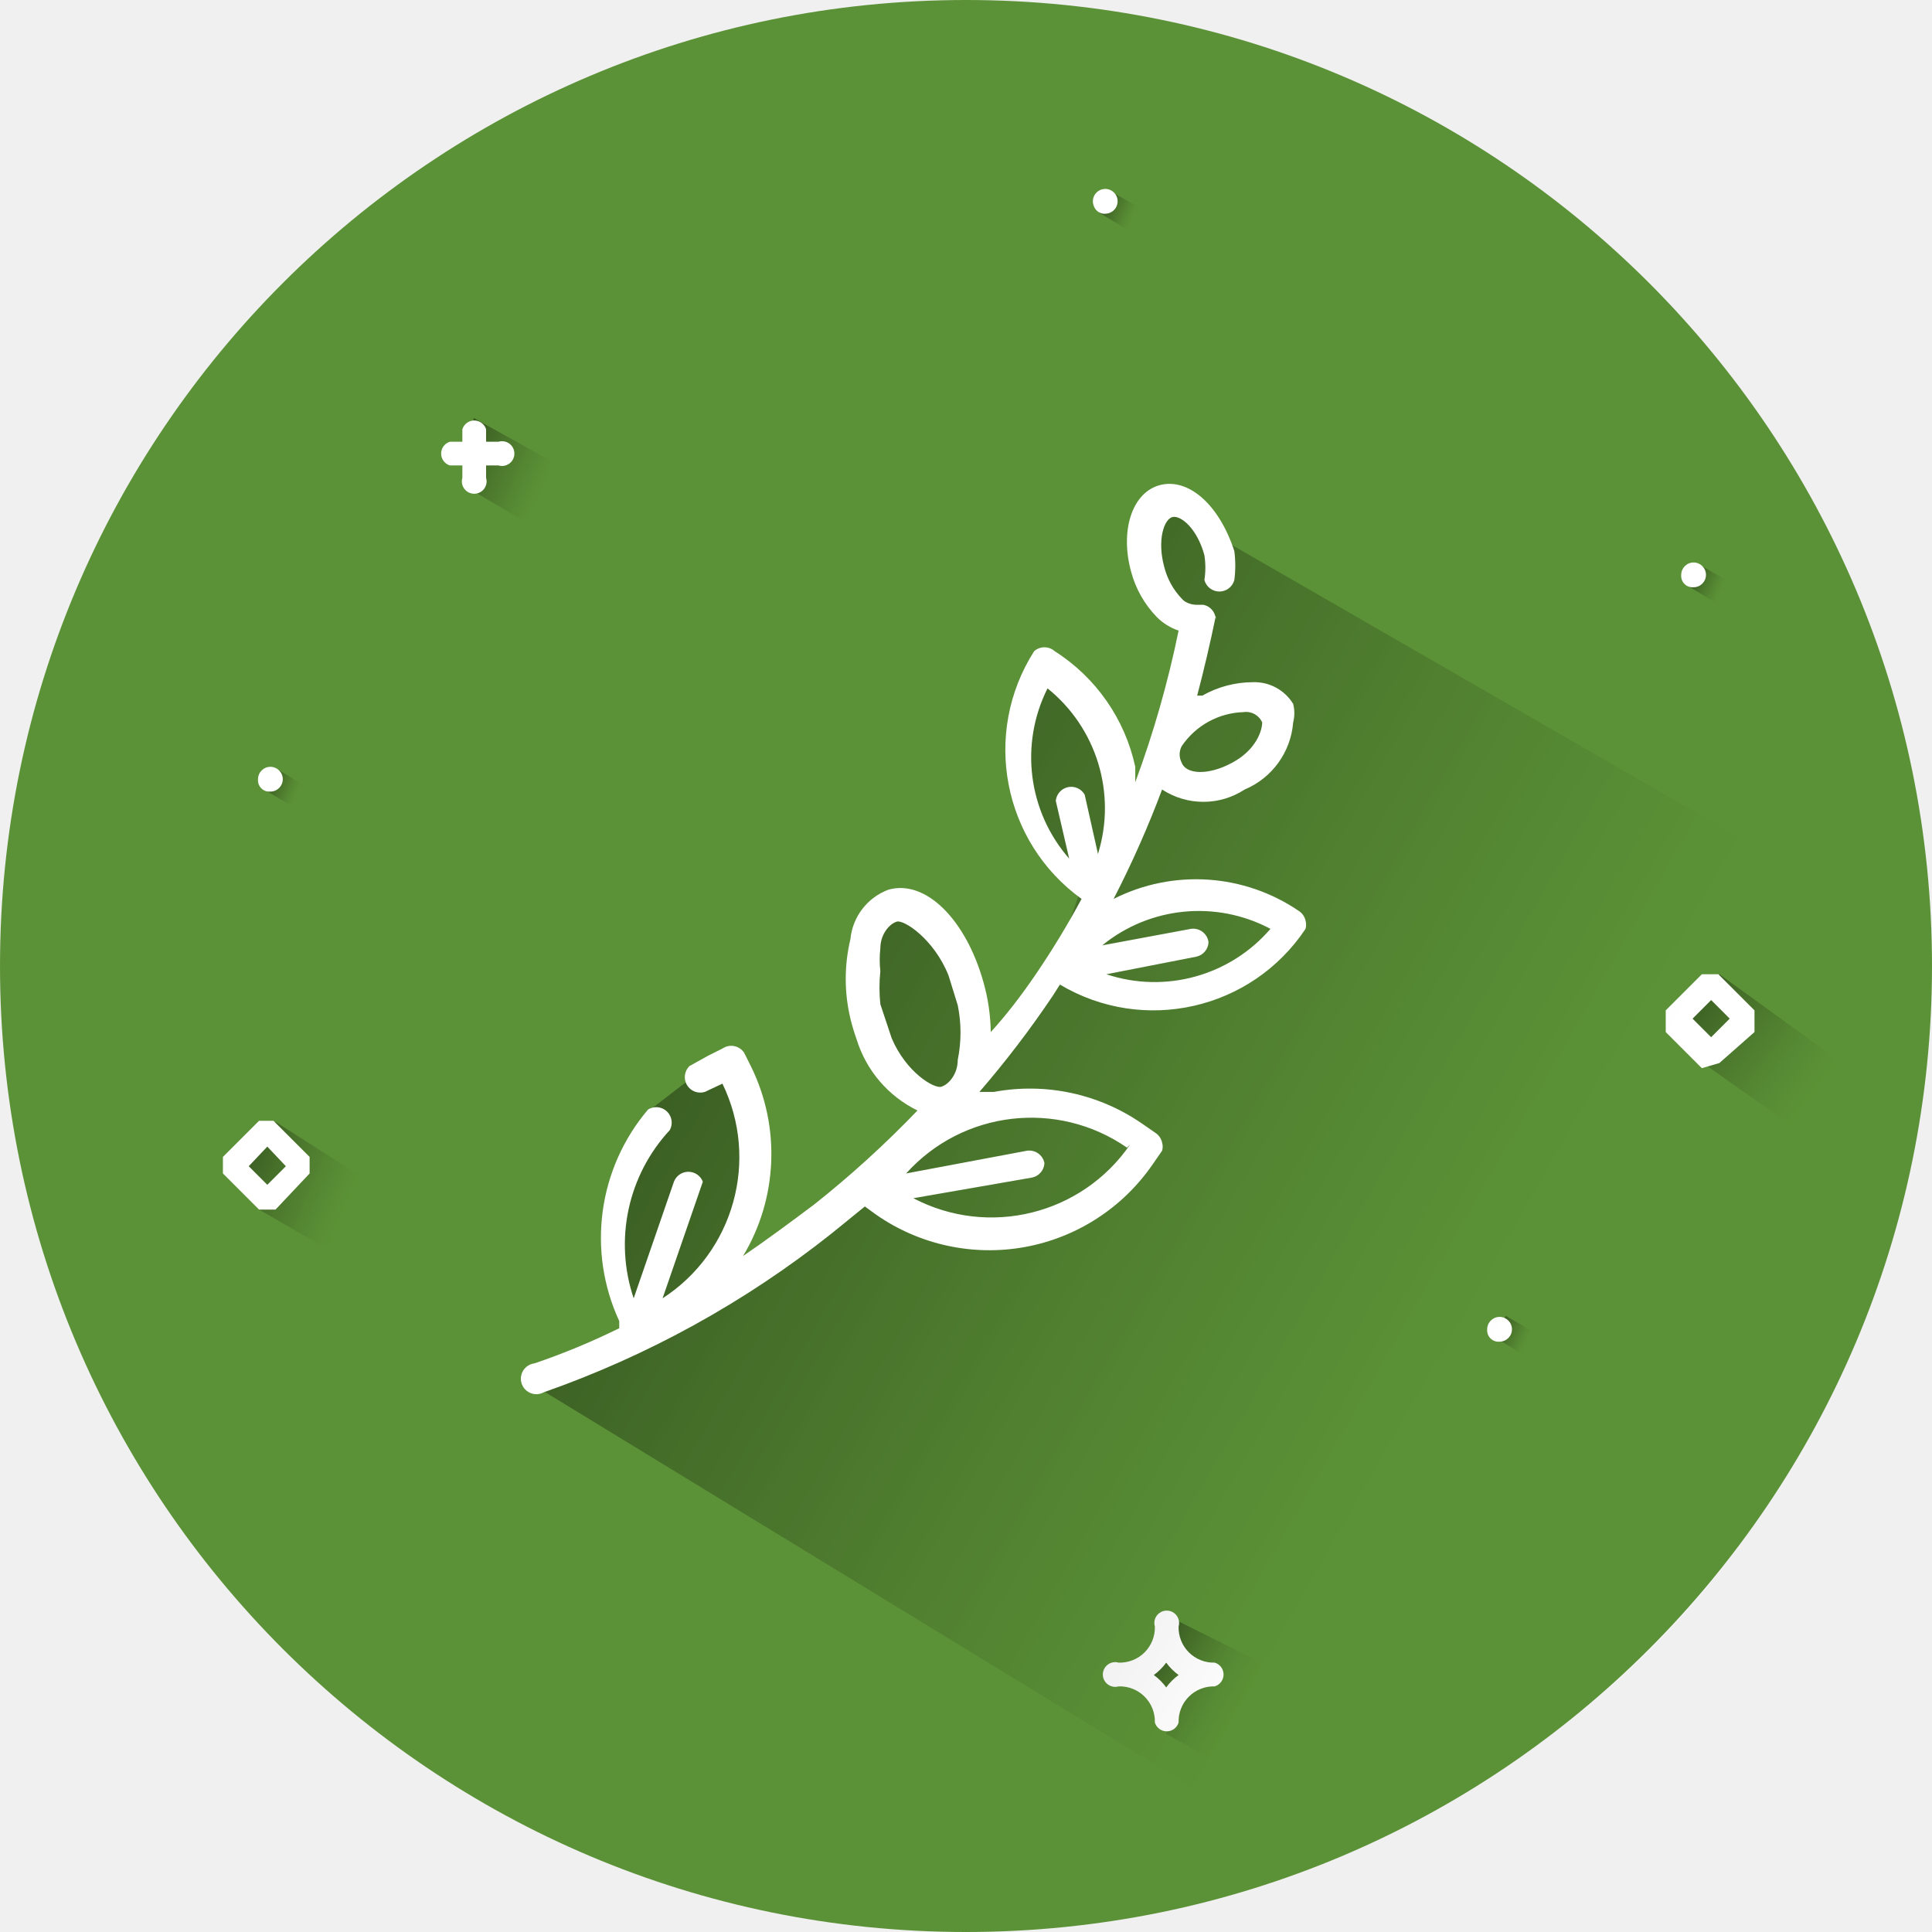
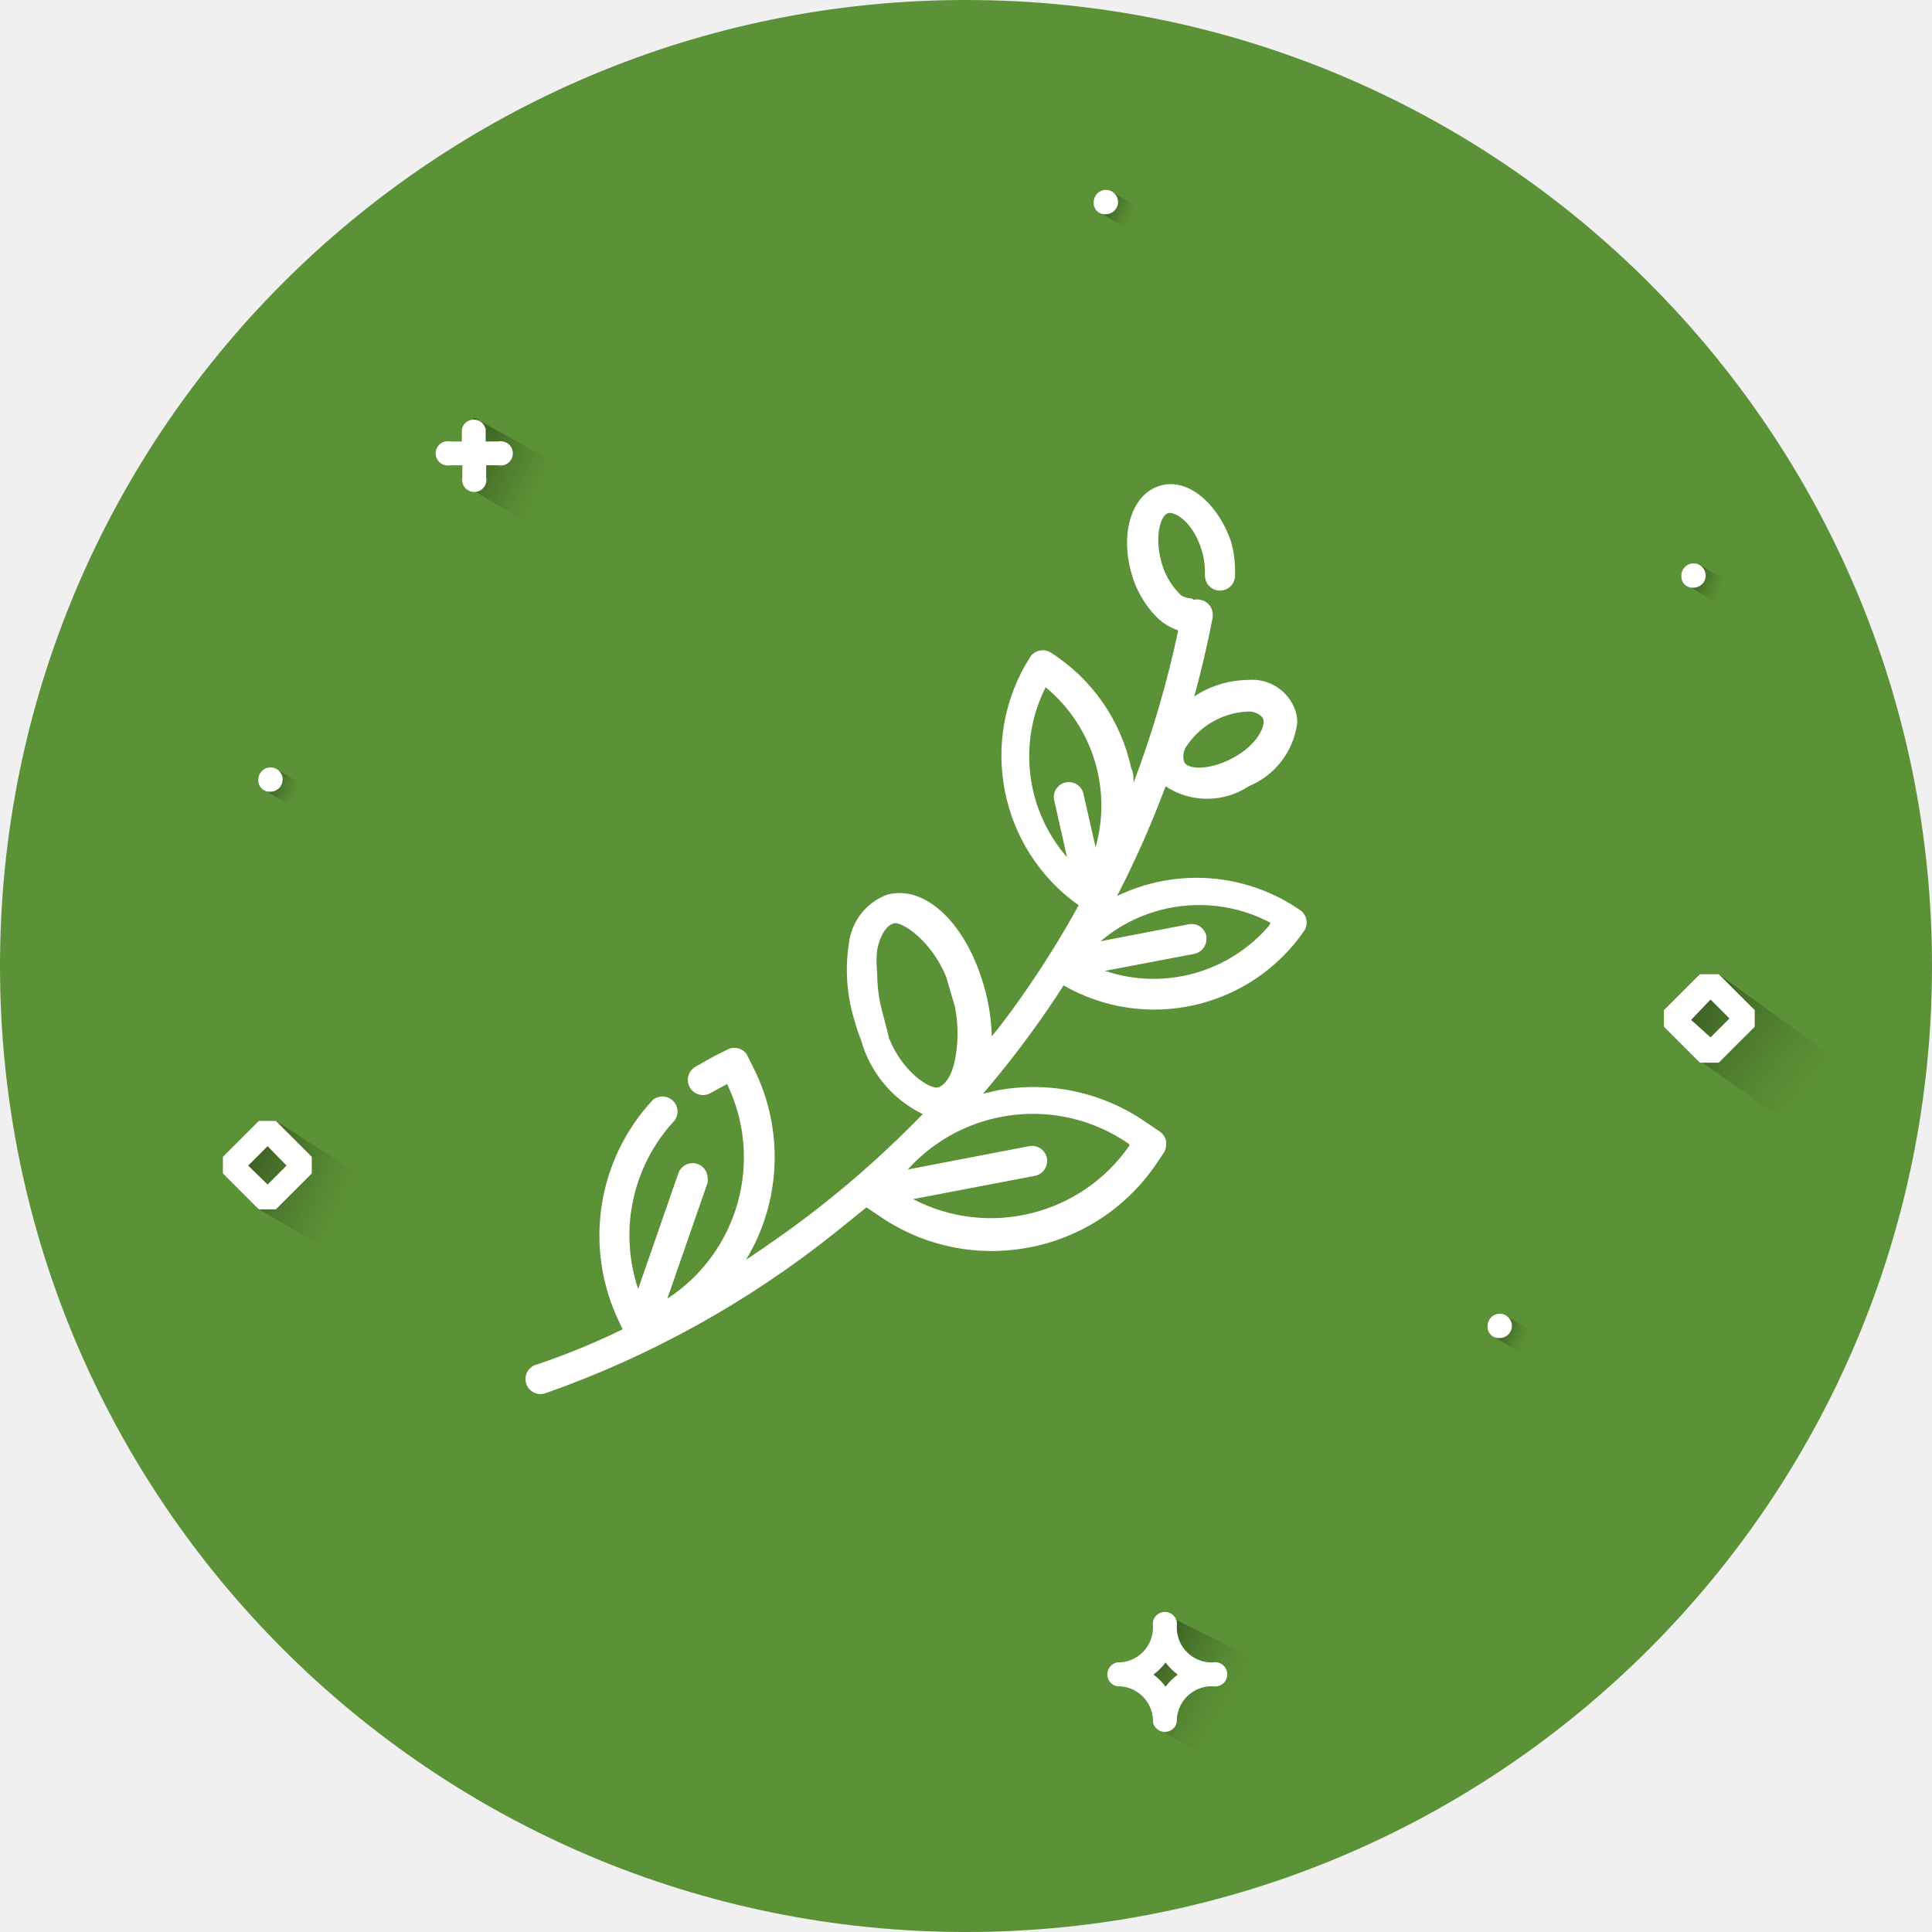
- <svg xmlns="http://www.w3.org/2000/svg" xmlns:xlink="http://www.w3.org/1999/xlink" viewBox="0 0 18.72 18.72">
+ <svg xmlns="http://www.w3.org/2000/svg" xmlns:xlink="http://www.w3.org/1999/xlink" viewBox="0 0 39.78 39.78">
  <defs>
-     <style>.cls-1{isolation:isolate;}.cls-2{fill:#5c9237;}.cls-10,.cls-11,.cls-3,.cls-5,.cls-6,.cls-7,.cls-8,.cls-9{opacity:0.5;}.cls-10,.cls-11,.cls-12,.cls-3,.cls-5,.cls-6,.cls-7,.cls-8,.cls-9{mix-blend-mode:multiply;}.cls-3{fill:url(#linear-gradient);}.cls-4{fill:#fff;}.cls-5{fill:url(#linear-gradient-2);}.cls-6{fill:url(#linear-gradient-3);}.cls-7{fill:url(#linear-gradient-4);}.cls-8{fill:url(#linear-gradient-5);}.cls-9{fill:url(#linear-gradient-6);}.cls-10{fill:url(#linear-gradient-7);}.cls-11{fill:url(#linear-gradient-8);}.cls-12{opacity:0.4;fill:url(#linear-gradient-9);}</style>
-     <linearGradient id="linear-gradient" x1="16.02" y1="9.4" x2="17.57" y2="10.6" gradientUnits="userSpaceOnUse">
+     <style>.cls-1{isolation:isolate;}.cls-2{fill:#5c9237;}.cls-10,.cls-11,.cls-3,.cls-5,.cls-6,.cls-7,.cls-8,.cls-9{opacity:0.5;mix-blend-mode:multiply;}.cls-3{fill:url(#linear-gradient);}.cls-4{fill:#fff;}.cls-5{fill:url(#linear-gradient-2);}.cls-6{fill:url(#linear-gradient-3);}.cls-7{fill:url(#linear-gradient-4);}.cls-8{fill:url(#linear-gradient-5);}.cls-9{fill:url(#linear-gradient-6);}.cls-10{fill:url(#linear-gradient-7);}.cls-11{fill:url(#linear-gradient-8);}</style>
+     <linearGradient id="linear-gradient" x1="34.04" y1="19.98" x2="37.34" y2="22.53" gradientUnits="userSpaceOnUse">
      <stop offset="0" />
      <stop offset="0.14" stop-color="#2e2e2e" />
      <stop offset="0.38" stop-color="#777" />
      <stop offset="0.59" stop-color="#b1b1b1" />
      <stop offset="0.77" stop-color="#dcdcdc" />
      <stop offset="0.92" stop-color="#f5f5f5" />
      <stop offset="1" stop-color="#fff" />
    </linearGradient>
-     <linearGradient id="linear-gradient-2" x1="10.97" y1="15.99" x2="12" y2="16.57" gradientUnits="userSpaceOnUse">
+     <linearGradient id="linear-gradient-2" x1="23.3" y1="33.98" x2="25.49" y2="35.21" gradientUnits="userSpaceOnUse">
      <stop offset="0" />
      <stop offset="0.05" stop-color="#171717" />
      <stop offset="0.2" stop-color="#545454" />
      <stop offset="0.35" stop-color="#888" />
      <stop offset="0.5" stop-color="#b3b3b3" />
      <stop offset="0.64" stop-color="#d4d4d4" />
      <stop offset="0.77" stop-color="#ececec" />
      <stop offset="0.9" stop-color="#fafafa" />
      <stop offset="1" stop-color="#fff" />
    </linearGradient>
-     <linearGradient id="linear-gradient-3" x1="2.05" y1="11.14" x2="3.35" y2="11.7" gradientUnits="userSpaceOnUse">
+     <linearGradient id="linear-gradient-3" x1="4.36" y1="23.66" x2="7.13" y2="24.87" gradientUnits="userSpaceOnUse">
      <stop offset="0" />
      <stop offset="0.02" stop-color="#060606" />
      <stop offset="0.3" stop-color="#5d5d5d" />
      <stop offset="0.55" stop-color="#a2a2a2" />
      <stop offset="0.76" stop-color="#d5d5d5" />
      <stop offset="0.91" stop-color="#f3f3f3" />
      <stop offset="1" stop-color="#fff" />
    </linearGradient>
-     <linearGradient id="linear-gradient-4" x1="4.25" y1="4.32" x2="5.26" y2="4.76" xlink:href="#linear-gradient-3" />
-     <linearGradient id="linear-gradient-5" x1="2.53" y1="7.55" x2="2.88" y2="7.7" xlink:href="#linear-gradient-3" />
-     <linearGradient id="linear-gradient-6" x1="16.33" y1="5.57" x2="16.68" y2="5.73" xlink:href="#linear-gradient-3" />
-     <linearGradient id="linear-gradient-7" x1="14.44" y1="12.84" x2="14.8" y2="13" xlink:href="#linear-gradient-3" />
-     <linearGradient id="linear-gradient-8" x1="10.62" y1="1.95" x2="10.98" y2="2.11" xlink:href="#linear-gradient-3" />
-     <linearGradient id="linear-gradient-9" x1="6.59" y1="8.34" x2="14.59" y2="12.93" xlink:href="#linear-gradient-3" />
+     <linearGradient id="linear-gradient-4" x1="9.03" y1="9.18" x2="11.18" y2="10.12" xlink:href="#linear-gradient-3" />
+     <linearGradient id="linear-gradient-5" x1="5.37" y1="16.04" x2="6.12" y2="16.36" xlink:href="#linear-gradient-3" />
+     <linearGradient id="linear-gradient-6" x1="34.69" y1="11.84" x2="35.44" y2="12.16" xlink:href="#linear-gradient-3" />
+     <linearGradient id="linear-gradient-7" x1="30.68" y1="27.29" x2="31.43" y2="27.62" xlink:href="#linear-gradient-3" />
+     <linearGradient id="linear-gradient-8" x1="22.57" y1="4.15" x2="23.32" y2="4.47" xlink:href="#linear-gradient-3" />
  </defs>
  <g class="cls-1">
    <g id="Layer_2" data-name="Layer 2">
      <g id="Capa_1" data-name="Capa 1">
-         <circle class="cls-2" cx="9.36" cy="9.36" r="9.36" />
-         <polygon class="cls-3" points="16.5 10.3 17.62 11.09 18.03 10.43 16.66 9.44 16.5 9.59 16.31 9.87 16.5 10.3" />
-         <path class="cls-4" d="M16.66,10.3,17,10V9.79l-.35-.35h-.16l-.35.35V10l.35.35Zm-.08-.61.18.18-.18.18-.18-.18Z" />
-         <polygon class="cls-5" points="11.3 16.8 12.17 17.29 12.72 16.36 11.3 15.65 11.3 15.99 10.96 16.23 11.3 16.47 11.3 16.8" />
-         <path class="cls-4" d="M10.84,16.34a.34.34,0,0,1,.35.35.12.12,0,0,0,.23,0,.34.34,0,0,1,.35-.35.12.12,0,0,0,0-.23.34.34,0,0,1-.35-.35.12.12,0,1,0-.23,0,.34.34,0,0,1-.35.35.12.12,0,1,0,0,.23Zm.46-.23a.55.55,0,0,0,.12.12.55.55,0,0,0-.12.12.55.55,0,0,0-.12-.12A.55.55,0,0,0,11.3,16.11Z" />
-         <polygon class="cls-6" points="2.51 11.72 3.58 12.34 3.94 11.68 2.67 10.87 2.27 11.29 2.51 11.72" />
-         <path class="cls-4" d="M2.67,11.72,3,11.37v-.16l-.35-.35H2.51l-.35.35v.16l.35.35Zm-.08-.61.18.19-.18.18-.18-.18Z" />
-         <polygon class="cls-7" points="4.52 4.72 5.47 5.28 5.74 4.69 4.59 4.05 4.52 4.72" />
-         <path class="cls-4" d="M4.36,4.51h.12v.12a.12.12,0,1,0,.23,0V4.51h.12a.12.12,0,1,0,0-.23H4.71V4.16a.12.12,0,0,0-.23,0v.12H4.36a.12.12,0,0,0,0,.23Z" />
-         <polygon class="cls-8" points="2.56 7.65 2.94 7.88 3.05 7.67 2.68 7.45 2.56 7.65" />
-         <path class="cls-4" d="M2.62,7.67a.12.12,0,1,0-.12-.12A.11.11,0,0,0,2.62,7.67Z" />
-         <polygon class="cls-9" points="16.36 5.68 16.74 5.91 16.85 5.69 16.48 5.48 16.36 5.68" />
-         <path class="cls-4" d="M16.41,5.69a.12.12,0,1,0-.12-.12A.11.11,0,0,0,16.41,5.69Z" />
-         <polygon class="cls-10" points="14.47 12.95 14.85 13.18 14.97 12.97 14.59 12.75 14.47 12.95" />
-         <path class="cls-4" d="M14.53,13a.12.12,0,1,0-.12-.12A.11.11,0,0,0,14.53,13Z" />
-         <polygon class="cls-11" points="10.65 2.06 11.03 2.29 11.15 2.07 10.77 1.86 10.65 2.06" />
-         <path class="cls-4" d="M10.72,2.07A.12.12,0,1,0,10.6,2,.11.11,0,0,0,10.72,2.07Z" />
-         <path class="cls-12" d="M5.12,13.39,12.67,18a8.28,8.28,0,0,0,4.52-3.53,12.12,12.12,0,0,0,1.53-5.28L11.45,5s0-.16-.15-.16-.28.25-.28.25l.14.64.41.25-.49,1.78-.35-.55L10,6.45l-.15.9.19.81.42.49-.31.9-.68.74-.16-.85L9,9l-.36-.15L8.36,9l.14,1,.55.65-.89.95-1.23.9.36-.84.06-1-.28-.5-.78.6-.41,1,.16.91,0,.22Z" />
-         <path class="cls-4" d="M11.24,4.7c-.27.07-.39.44-.28.84a1,1,0,0,0,.25.44.54.54,0,0,0,.21.13A10,10,0,0,1,11,7.58s0-.1,0-.15a1.77,1.77,0,0,0-.78-1.12.15.15,0,0,0-.2,0,1.78,1.78,0,0,0,.46,2.4q-.2.37-.43.71T9.6,10a1.87,1.87,0,0,0-.07-.48c-.17-.61-.56-1-.92-.9a.57.57,0,0,0-.37.48,1.66,1.66,0,0,0,0,.77,2,2,0,0,0,.06.2,1.14,1.14,0,0,0,.59.69,10,10,0,0,1-1,.91c-.24.18-.47.35-.69.5a1.92,1.92,0,0,0,.08-1.83l-.07-.14A.15.15,0,0,0,7,10.16l-.14.07-.18.1a.15.15,0,0,0,.15.25L7,10.5H7a1.63,1.63,0,0,1-.58,2.08l.39-1.13a.14.14,0,0,0,0,0,.15.15,0,0,0-.28,0l-.39,1.13a1.63,1.63,0,0,1,.35-1.63.15.15,0,0,0-.21-.2A1.92,1.92,0,0,0,6,12.8l0,.07a6.88,6.88,0,0,1-.82.34.15.15,0,1,0,.09.28,9.59,9.59,0,0,0,2.79-1.54l.32-.26.11.08a1.92,1.92,0,0,0,2.68-.49l.09-.13a.14.14,0,0,0,0-.08v0a.15.15,0,0,0-.06-.09l-.13-.09a1.91,1.91,0,0,0-1.44-.31l-.14,0a9.68,9.68,0,0,0,.71-.93l.07-.11A1.77,1.77,0,0,0,12.65,9a.15.15,0,0,0,0-.08v0a.15.15,0,0,0-.06-.09,1.77,1.77,0,0,0-1.8-.12,9.81,9.81,0,0,0,.47-1.06.73.73,0,0,0,.8,0A.77.77,0,0,0,12.53,7a.36.36,0,0,0,0-.18.44.44,0,0,0-.39-.21,1,1,0,0,0-.49.13l-.05,0q.1-.38.18-.77V6a.15.15,0,0,0-.12-.14h-.07s-.09,0-.14-.06a.69.69,0,0,1-.17-.31c-.07-.26,0-.46.08-.48s.24.11.31.37a.78.78,0,0,1,0,.24.15.15,0,0,0,.29,0v0a1.08,1.08,0,0,0,0-.28C11.81,4.88,11.51,4.63,11.24,4.7Zm-.29,6.39h0a1.63,1.63,0,0,1-2.1.52L10,11.41a.15.15,0,0,0,.12-.14v0a.15.15,0,0,0-.17-.12l-1.17.22a1.63,1.63,0,0,1,2.14-.25ZM8.53,9.73a1.54,1.54,0,0,1,0-.32,1,1,0,0,1,0-.22c0-.14.09-.24.16-.26s.36.17.5.52l.09.29a1.32,1.32,0,0,1,0,.53c0,.14-.09.24-.16.26s-.34-.14-.48-.47ZM12.31,9a1.48,1.48,0,0,1-1.59.44l.87-.17a.15.15,0,0,0,.12-.14v0A.15.15,0,0,0,11.54,9l-.86.16A1.48,1.48,0,0,1,12.31,9Zm-1.67-.72-.13-.58a.15.15,0,0,0-.28.06l.13.56a1.49,1.49,0,0,1-.21-1.65,1.49,1.49,0,0,1,.49,1.6ZM12.23,7c0,.07-.05.26-.29.39s-.45.11-.49,0a.17.17,0,0,1,0-.16.75.75,0,0,1,.6-.33A.17.17,0,0,1,12.23,7Z" />
+         <circle class="cls-2" cx="19.89" cy="19.89" r="19.89" />
+         <polygon class="cls-3" points="35.05 21.88 37.44 23.57 38.31 22.17 35.39 20.06 35.05 20.36 34.65 20.97 35.05 21.88" />
+         <path class="cls-4" d="M35.39,21.88l.74-.74V20.8l-.74-.74H35l-.74.74v.34l.74.74Zm-.17-1.3.39.39-.39.39L34.82,21Z" />
+         <polygon class="cls-5" points="24.01 35.7 25.85 36.74 27.04 34.75 24.01 33.25 24.01 33.98 23.28 34.47 24.01 34.99 24.01 35.7" />
+         <path class="cls-4" d="M23,34.72a.72.72,0,0,1,.74.74.25.25,0,0,0,.49,0,.72.72,0,0,1,.74-.74.25.25,0,1,0,0-.49.72.72,0,0,1-.74-.74.25.25,0,1,0-.49,0,.72.72,0,0,1-.74.74.25.25,0,0,0,0,.49Zm1-.49a1.16,1.16,0,0,0,.25.25,1.16,1.16,0,0,0-.25.25,1.17,1.17,0,0,0-.25-.25A1.17,1.17,0,0,0,24,34.23Z" />
+         <polygon class="cls-6" points="5.33 24.9 7.6 26.23 8.38 24.81 5.68 23.08 4.83 23.99 5.33 24.9" />
+         <path class="cls-4" d="M5.68,24.9l.74-.74v-.34l-.74-.74H5.33l-.74.74v.34l.74.74Zm-.17-1.3L5.9,24l-.39.39L5.11,24Z" />
+         <polygon class="cls-7" points="9.61 10.02 11.61 11.21 12.21 9.96 9.76 8.6 9.61 10.02" />
+         <path class="cls-4" d="M9.27,9.58h.25v.25a.25.25,0,1,0,.49,0V9.58h.25a.25.25,0,1,0,0-.49H10V8.84a.25.25,0,0,0-.49,0v.25H9.27a.25.25,0,1,0,0,.49Z" />
+         <polygon class="cls-8" points="5.44 16.26 6.24 16.75 6.49 16.3 5.69 15.84 5.44 16.26" />
+         <path class="cls-4" d="M5.57,16.3a.25.25,0,1,0-.25-.25A.23.23,0,0,0,5.57,16.3Z" />
+         <polygon class="cls-9" points="34.76 12.06 35.56 12.55 35.81 12.1 35.01 11.64 34.76 12.06" />
+         <path class="cls-4" d="M34.87,12.1a.25.25,0,1,0-.25-.25A.23.23,0,0,0,34.87,12.1Z" />
+         <polygon class="cls-10" points="30.75 27.52 31.55 28.01 31.8 27.55 31 27.09 30.75 27.52" />
+         <path class="cls-4" d="M30.88,27.55a.25.25,0,1,0-.25-.25A.23.23,0,0,0,30.88,27.55Z" />
+         <polygon class="cls-11" points="22.64 4.37 23.44 4.86 23.69 4.41 22.89 3.95 22.64 4.37" />
+         <path class="cls-4" d="M22.77,4.41a.25.25,0,1,0-.25-.25A.23.23,0,0,0,22.77,4.41Z" />
+         <path class="cls-4" d="M23.89,10c-.57.16-.83.94-.6,1.78a2.06,2.06,0,0,0,.53.93,1.15,1.15,0,0,0,.44.27,21.35,21.35,0,0,1-.92,3.14c0-.1,0-.21-.05-.31a3.75,3.75,0,0,0-1.65-2.37.31.31,0,0,0-.43.09,3.78,3.78,0,0,0,1,5.11q-.43.78-.92,1.51t-.87,1.19a4,4,0,0,0-.15-1c-.36-1.3-1.2-2.13-2-1.92a1.22,1.22,0,0,0-.79,1A3.54,3.54,0,0,0,17.59,21a4.29,4.29,0,0,0,.14.42A2.42,2.42,0,0,0,19,22.94a21.26,21.26,0,0,1-2.16,1.94c-.5.39-1,.74-1.48,1.06A4.08,4.08,0,0,0,15.52,22l-.15-.3A.31.31,0,0,0,15,21.6l-.3.15-.39.22a.31.31,0,0,0,.33.53l.33-.18h0v0a3.47,3.47,0,0,1-1.23,4.42l.83-2.39a.3.3,0,0,0,0-.1.31.31,0,0,0-.6-.1l-.83,2.39a3.47,3.47,0,0,1,.75-3.47.31.31,0,0,0-.45-.42,4.09,4.09,0,0,0-.69,4.57l.07.15a14.6,14.6,0,0,1-1.75.72.31.31,0,1,0,.18.59,20.38,20.38,0,0,0,5.92-3.28l.67-.54.24.16a4.09,4.09,0,0,0,5.69-1l.19-.28a.31.31,0,0,0,.05-.18.32.32,0,0,0,0-.06.31.31,0,0,0-.13-.2l-.28-.19a4.06,4.06,0,0,0-3.06-.66l-.3.07a20.59,20.59,0,0,0,1.51-2l.15-.23a3.75,3.75,0,0,0,4.95-1.12.31.31,0,0,0-.08-.43A3.75,3.75,0,0,0,23,18.45a20.85,20.85,0,0,0,1-2.26,1.55,1.55,0,0,0,1.71,0,1.64,1.64,0,0,0,1-1.3.77.77,0,0,0-.09-.38A.94.94,0,0,0,25.7,14a2.06,2.06,0,0,0-1,.27l-.11.07q.22-.8.38-1.63a.3.3,0,0,0,0-.06.31.31,0,0,0-.25-.3.3.3,0,0,0-.14,0h0c-.06-.06-.19,0-.31-.14a1.47,1.47,0,0,1-.36-.65c-.15-.55,0-1,.17-1s.51.24.67.79a1.66,1.66,0,0,1,.06.5.31.31,0,1,0,.62,0s0-.06,0-.09a2.29,2.29,0,0,0-.08-.6C25.08,10.37,24.46,9.83,23.89,10Zm-.63,13.58,0,0,0,0a3.47,3.47,0,0,1-4.46,1.11l2.51-.48a.31.31,0,0,0-.12-.61l-2.5.48a3.47,3.47,0,0,1,4.55-.53Zm-5.13-2.89a3.29,3.29,0,0,1-.07-.67,2.22,2.22,0,0,1,0-.46c.06-.3.19-.51.35-.55s.77.36,1.07,1.1l.18.61a2.81,2.81,0,0,1,0,1.12c-.06.3-.2.51-.35.55s-.71-.29-1-1Zm8-1.63a3.13,3.13,0,0,1-3.38.93l1.84-.35a.31.31,0,0,0,.25-.3.33.33,0,0,0,0-.06.31.31,0,0,0-.36-.25l-1.82.35A3.14,3.14,0,0,1,26.16,19Zm-3.55-1.52-.28-1.23a.31.31,0,0,0-.6.14l.27,1.2a3.16,3.16,0,0,1-.44-3.5,3.16,3.16,0,0,1,1,3.39ZM26,14.78c.08.15-.11.56-.62.83s-.95.23-1,.07a.37.37,0,0,1,.06-.33,1.6,1.6,0,0,1,1.27-.7A.37.37,0,0,1,26,14.78Z" />
      </g>
    </g>
  </g>
</svg>
